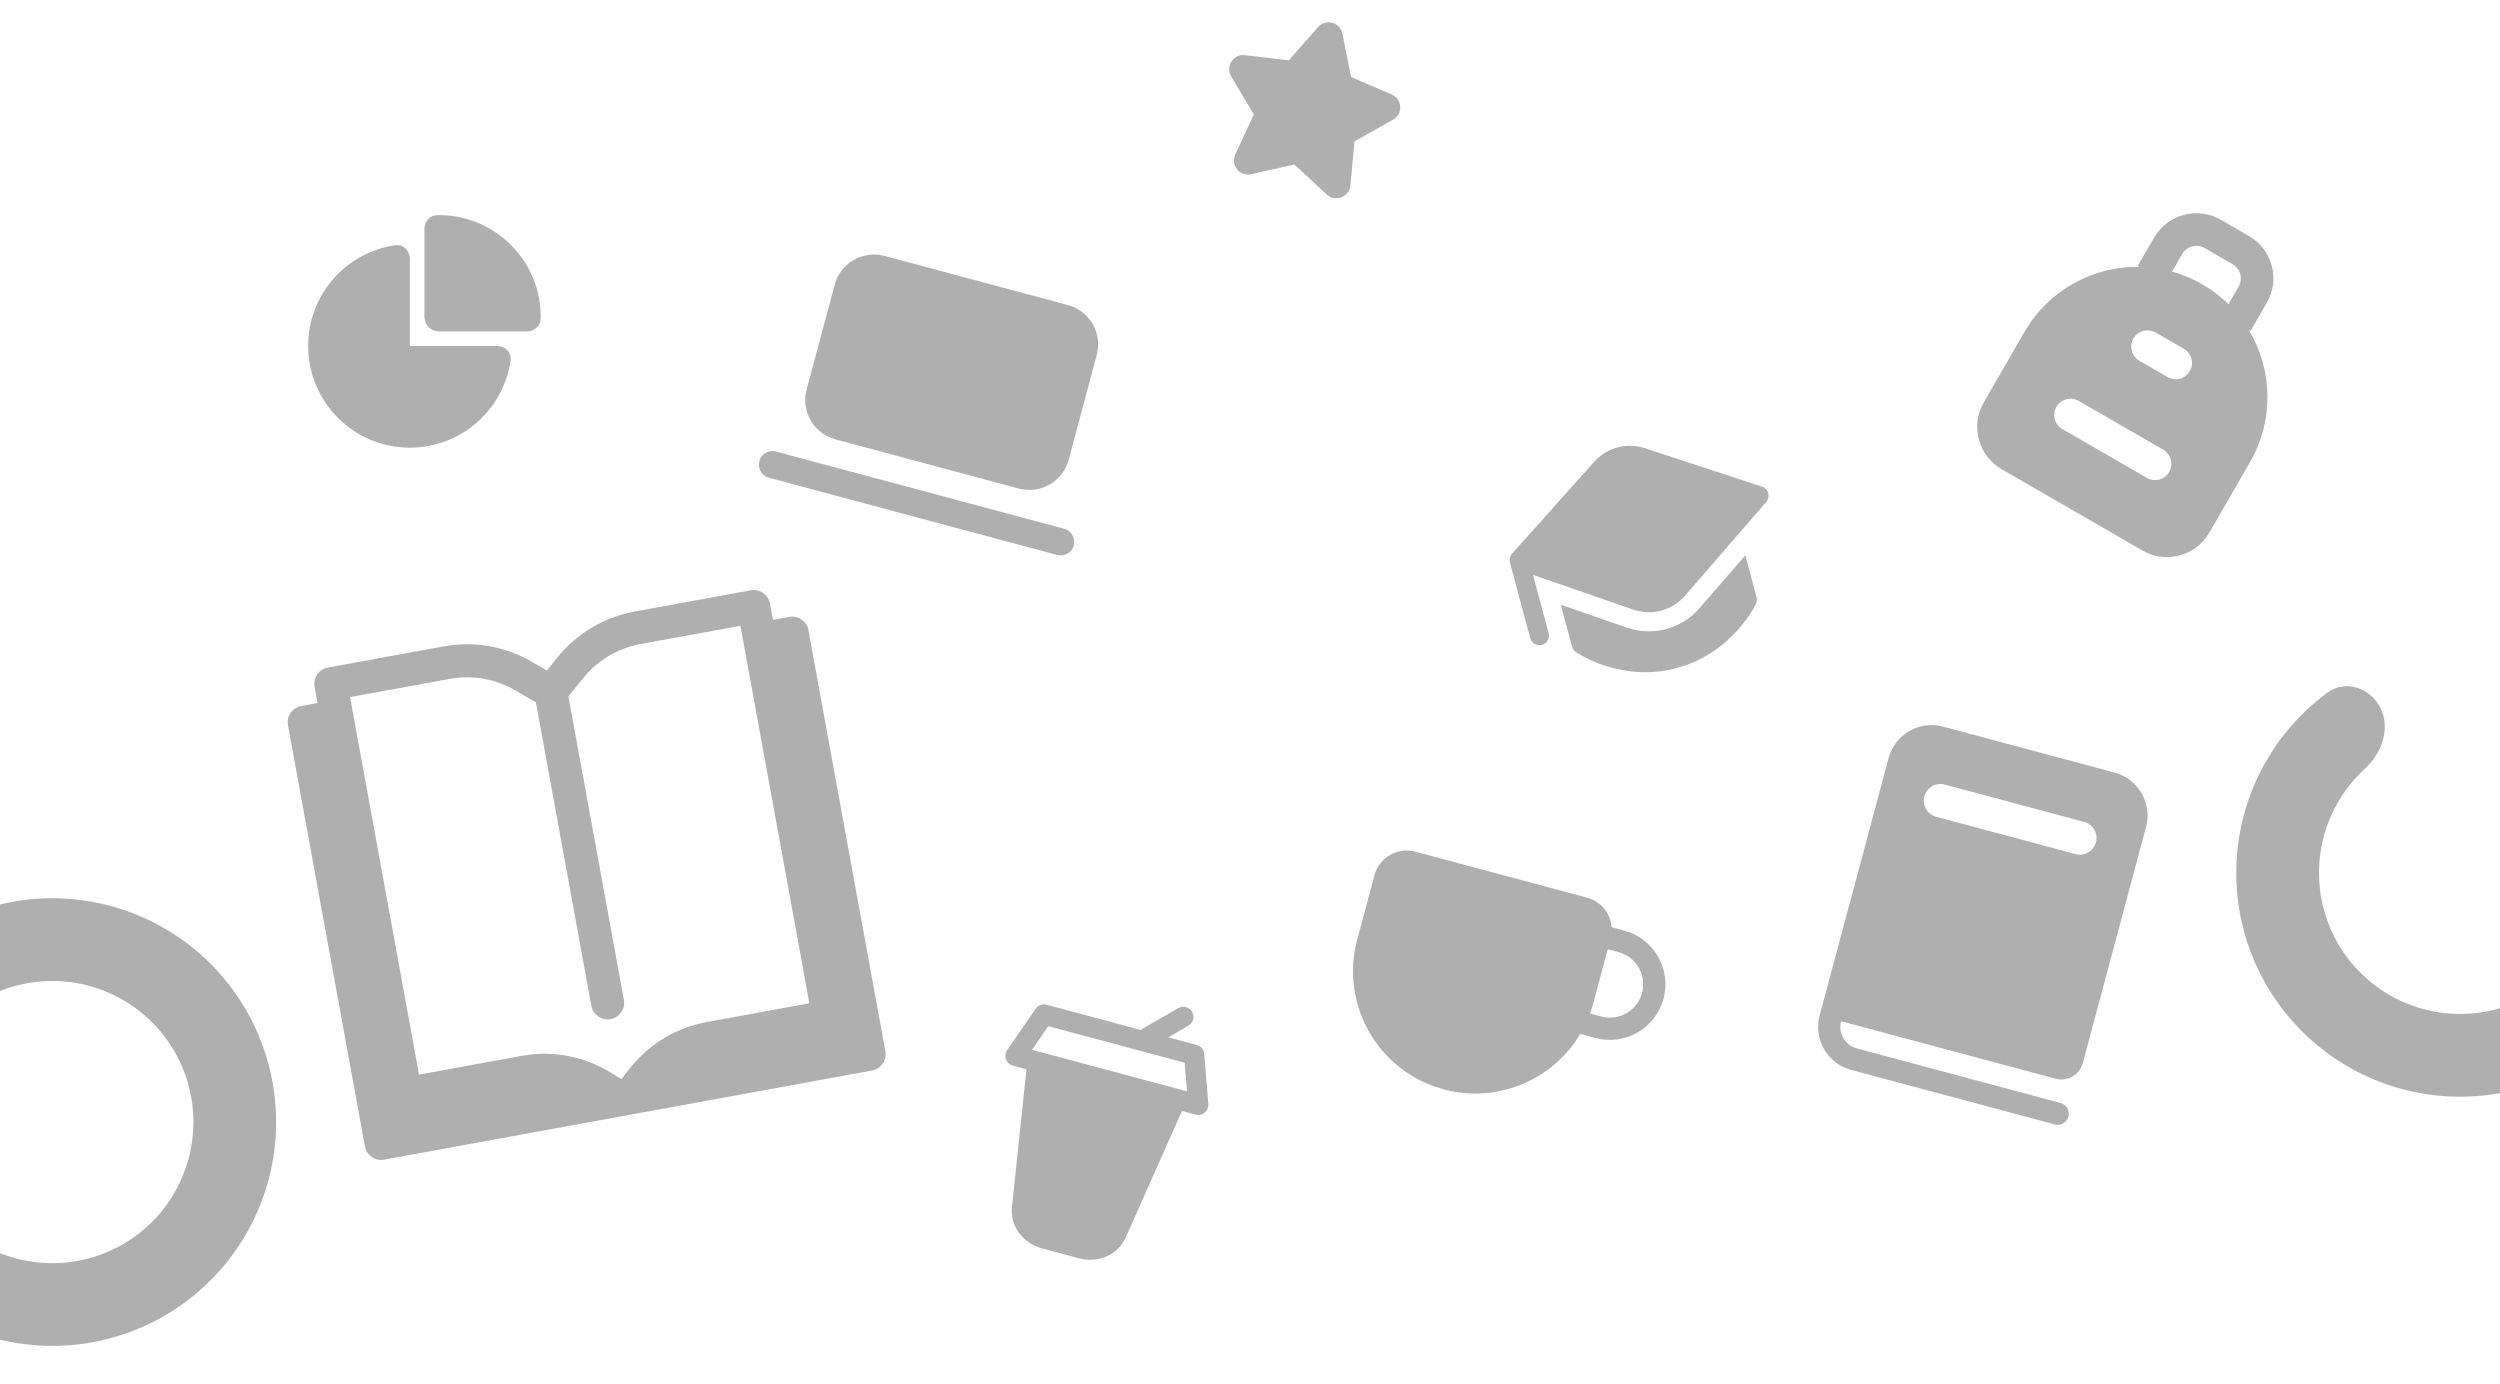
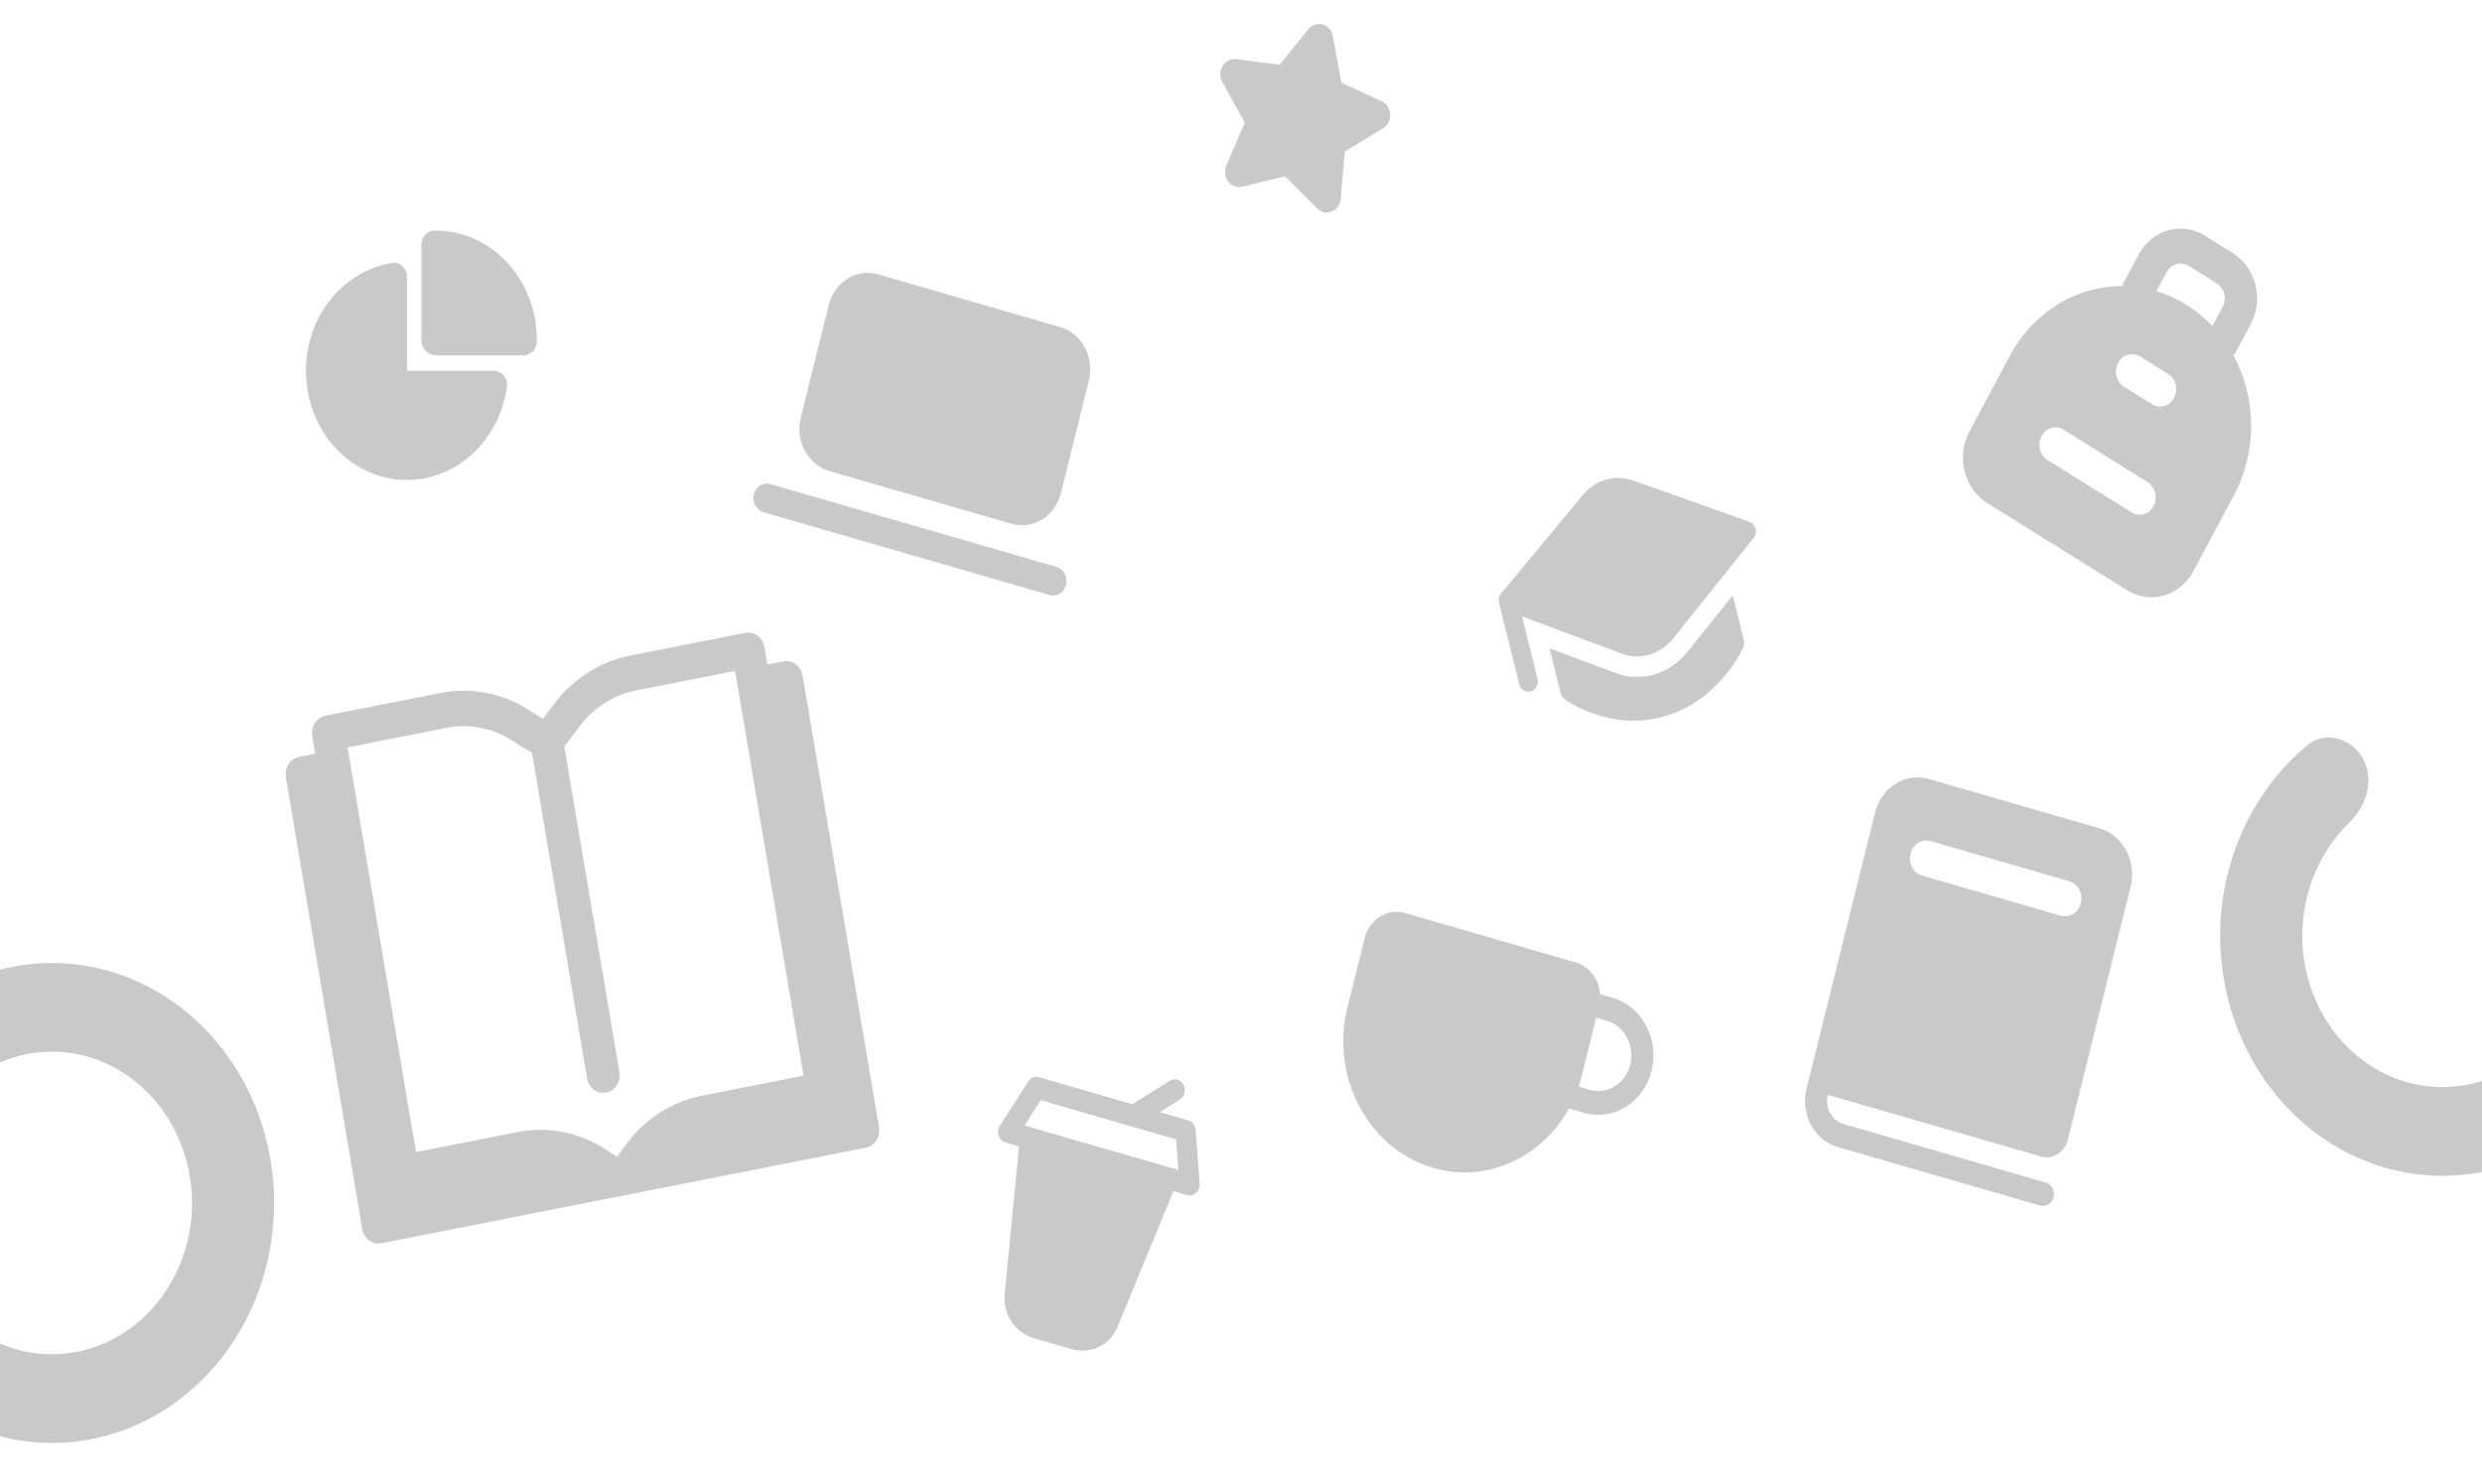
- <svg xmlns="http://www.w3.org/2000/svg" width="430" height="238" viewBox="0 0 430 238" fill="none">
-   <path d="M202.66 173.395C203.494 172.914 204.56 173.199 205.041 174.033C205.523 174.867 205.237 175.934 204.403 176.415L200.927 178.419L205.847 179.737C206.559 179.928 207.074 180.546 207.133 181.28L207.834 189.892C207.932 191.094 206.81 192.03 205.645 191.718L203.299 191.089L193.688 212.7C192.336 215.865 188.937 217.326 185.544 216.417L179.265 214.734C175.872 213.825 173.659 210.86 174.068 207.47L176.552 183.922L174.207 183.294C173.042 182.982 172.538 181.61 173.224 180.618L178.137 173.511C178.556 172.904 179.311 172.627 180.022 172.818L196.165 177.143L202.66 173.395ZM203.757 182.788L180.307 176.504L177.499 180.566L204.158 187.709L203.757 182.788Z" fill="#282828" fill-opacity="0.37" />
-   <path d="M-11.813 169.5C-14.419 166.559 -14.17 161.995 -10.8 159.974C-6.583 157.446 -1.901 155.738 2.999 154.965C10.254 153.821 17.685 154.777 24.415 157.718C31.145 160.66 36.893 165.465 40.981 171.567C45.069 177.669 47.326 184.813 47.486 192.156C47.647 199.499 45.703 206.734 41.885 213.009C38.067 219.283 32.534 224.334 25.939 227.567C19.344 230.799 11.962 232.077 4.664 231.251C-0.266 230.693 -5.018 229.19 -9.341 226.848C-12.796 224.977 -13.243 220.428 -10.769 217.376V217.376C-8.295 214.324 -3.826 213.975 -0.189 215.462C1.866 216.302 4.037 216.86 6.265 217.112C10.865 217.633 15.519 216.827 19.677 214.79C23.834 212.752 27.323 209.567 29.73 205.612C32.136 201.657 33.362 197.095 33.261 192.466C33.16 187.837 31.737 183.333 29.16 179.487C26.582 175.64 22.959 172.611 18.716 170.756C14.474 168.902 9.789 168.3 5.215 169.021C3.001 169.37 0.856 170.023 -1.16 170.951C-4.729 172.595 -9.208 172.442 -11.813 169.5V169.5Z" fill="#282828" fill-opacity="0.37" />
-   <path d="M452.773 160.468C456.483 161.761 458.496 165.864 456.543 169.274C454.594 172.677 452.129 175.774 449.224 178.451C444.568 182.741 438.925 185.816 432.796 187.405C426.668 188.993 420.242 189.046 414.088 187.558C407.934 186.07 402.242 183.087 397.516 178.874C392.79 174.66 389.176 169.346 386.994 163.403C384.813 157.459 384.13 151.069 385.008 144.799C385.886 138.529 388.296 132.572 392.026 127.456C394.353 124.264 397.148 121.461 400.306 119.136C403.47 116.806 407.777 118.337 409.486 121.875V121.875C411.195 125.413 409.609 129.606 406.715 132.264C405.541 133.343 404.471 134.54 403.524 135.838C401.173 139.064 399.653 142.819 399.1 146.772C398.547 150.725 398.977 154.753 400.352 158.5C401.727 162.247 404.006 165.597 406.985 168.253C409.964 170.909 413.552 172.789 417.432 173.727C421.311 174.665 425.363 174.632 429.226 173.631C433.09 172.629 436.647 170.691 439.582 167.986C440.764 166.897 441.83 165.698 442.768 164.407C445.079 161.229 449.062 159.174 452.773 160.468V160.468Z" fill="#282828" fill-opacity="0.37" />
-   <path d="M70.5 44.5V59.5H85.5C86.881 59.5 88.019 60.626 87.824 61.992C86.614 70.477 79.319 77 70.5 77C60.835 77 53 69.165 53 59.5C53 50.681 59.523 43.386 68.007 42.176C69.374 41.981 70.5 43.119 70.5 44.5ZM75.5 37C84.964 37 92.673 44.512 92.99 53.898L93 54.5L92.997 54.84C92.975 55.989 92.058 56.857 90.939 56.984L90.655 57H75.5C74.218 57 73.161 56.035 73.017 54.792L73 54.5V39.345C73 38.101 73.916 37.027 75.159 37.003L75.5 37Z" fill="#282828" fill-opacity="0.37" />
-   <path d="M143.566 48.969C144.567 45.235 148.405 43.019 152.14 44.02L183.693 52.474C187.427 53.475 189.643 57.313 188.643 61.047L183.812 79.078C182.811 82.812 178.972 85.028 175.238 84.028L143.685 75.573C139.951 74.573 137.734 70.734 138.735 67L143.566 48.969Z" fill="#282828" fill-opacity="0.37" />
-   <path d="M133.462 77.665C132.217 77.332 130.937 78.07 130.604 79.315C130.27 80.56 131.009 81.839 132.254 82.173L181.838 95.459C183.083 95.792 184.362 95.053 184.696 93.809C185.029 92.564 184.29 91.285 183.046 90.951L133.462 77.665Z" fill="#282828" fill-opacity="0.37" />
-   <path d="M368 45.898L367.699 45.724L370.499 40.875C372.819 36.857 377.956 35.48 381.974 37.8L386.824 40.6C390.842 42.92 392.218 48.057 389.898 52.075L387.098 56.924L386.798 56.751C390.851 63.503 391.215 72.195 386.998 79.499L379.998 91.623C377.678 95.64 372.541 97.017 368.523 94.697L344.275 80.697C340.257 78.378 338.88 73.24 341.2 69.223L348.2 57.099C352.417 49.795 360.126 45.764 368 45.898ZM375.349 43.675L373.596 46.711C375.377 47.207 377.124 47.933 378.799 48.9C380.474 49.866 381.976 51.017 383.296 52.311L385.049 49.275C385.822 47.935 385.363 46.223 384.024 45.45L379.174 42.65C377.835 41.877 376.122 42.335 375.349 43.675ZM366.949 58.224C366.176 59.563 366.635 61.276 367.974 62.049L372.824 64.849C374.163 65.622 375.876 65.163 376.649 63.824C377.422 62.485 376.963 60.772 375.624 59.999L370.774 57.199C369.435 56.426 367.722 56.885 366.949 58.224ZM357.524 68.948C356.185 68.175 354.473 68.634 353.699 69.973C352.926 71.312 353.385 73.025 354.724 73.798L369.274 82.198C370.613 82.971 372.325 82.512 373.098 81.173C373.872 79.834 373.413 78.121 372.074 77.348L357.524 68.948Z" fill="#282828" fill-opacity="0.37" />
-   <path d="M243.433 146.484C240.374 145.664 237.23 147.48 236.41 150.539L233.442 161.616C230.436 172.833 237.093 184.362 248.309 187.367C257.605 189.858 267.116 185.712 271.811 177.834L274.422 178.534C279.52 179.9 284.761 176.874 286.127 171.776C287.493 166.677 284.467 161.437 279.369 160.071L277.207 159.492C277.024 157.137 275.385 155.046 272.973 154.399L243.433 146.484ZM276.533 163.269L278.38 163.763C281.439 164.583 283.254 167.727 282.434 170.786C281.615 173.845 278.47 175.661 275.411 174.841L273.482 174.324C273.7 173.731 273.893 173.122 274.06 172.5L276.533 163.269Z" fill="#282828" fill-opacity="0.37" />
-   <path d="M56.392 114.819L76.316 111.179C81.522 110.229 86.897 111.156 91.445 113.805L94.054 115.324L95.958 112.98C99.275 108.895 103.976 106.127 109.182 105.176L129.126 101.533C130.671 101.251 132.153 102.274 132.435 103.818L132.946 106.615L135.743 106.104C137.288 105.822 138.769 106.845 139.051 108.39L152.282 180.82C152.564 182.365 151.54 183.845 149.995 184.127L66.071 199.457C64.526 199.739 63.045 198.716 62.763 197.172L49.532 124.741C49.25 123.197 50.274 121.716 51.819 121.434L54.617 120.923L54.106 118.126C53.824 116.582 54.847 115.101 56.392 114.819ZM127.351 107.637L110.203 110.769C106.319 111.479 102.827 113.543 100.373 116.564L97.768 119.771L107.306 171.985C107.588 173.529 106.564 175.01 105.019 175.292C103.474 175.575 101.993 174.551 101.711 173.007L92.177 120.811L88.581 118.718C85.218 116.759 81.222 116.063 77.338 116.772L60.212 119.901L72.072 184.832L89.74 181.605C94.587 180.719 99.582 181.514 103.925 183.842L104.915 184.407L106.887 185.598L108.318 183.785C111.375 179.89 115.639 177.165 120.412 176.032L121.522 175.799L139.211 172.568L127.351 107.637Z" fill="#282828" fill-opacity="0.37" />
-   <path d="M274.221 79.41C276.397 76.978 279.806 76.065 282.906 77.083L303.066 83.704C303.589 83.875 303.991 84.296 304.137 84.826C304.284 85.356 304.156 85.924 303.796 86.34L289.821 102.47C287.622 105.008 284.099 105.952 280.926 104.854L263.683 98.885L266.369 108.907C266.603 109.783 266.083 110.684 265.207 110.919C264.33 111.154 263.43 110.633 263.195 109.757L259.793 97.062C259.779 97.008 259.767 96.954 259.758 96.901C259.738 96.846 259.72 96.79 259.705 96.732C259.567 96.2 259.704 95.634 260.071 95.224L274.221 79.41Z" fill="#282828" fill-opacity="0.37" />
-   <path d="M270.393 111.23L268.46 104.015L279.851 107.958C284.294 109.496 289.226 108.175 292.305 104.621L300.197 95.511L302.13 102.726C302.231 103.103 302.195 103.502 302.028 103.855C302.028 103.855 302.028 103.855 300.543 103.151L302.028 103.855L302.025 103.861L302.021 103.87L302.008 103.896L301.965 103.982C301.929 104.053 301.878 104.152 301.811 104.275C301.677 104.522 301.48 104.867 301.216 105.284C300.69 106.116 299.895 107.243 298.803 108.448C296.623 110.855 293.219 113.618 288.388 114.912C283.557 116.207 279.228 115.516 276.136 114.522C274.588 114.024 273.335 113.446 272.463 112.988C272.027 112.759 271.684 112.558 271.444 112.412C271.325 112.339 271.231 112.279 271.164 112.235L271.084 112.182L271.06 112.166L271.052 112.16L271.048 112.158L271.98 110.805C271.046 112.157 271.048 112.158 271.048 112.158C270.728 111.936 270.494 111.607 270.393 111.23Z" fill="#282828" fill-opacity="0.37" />
-   <path d="M334.2 124.977C330.124 123.885 325.934 126.304 324.842 130.38L312.977 174.66C311.885 178.735 314.304 182.925 318.38 184.017L353.435 193.41C354.453 193.683 355.501 193.078 355.774 192.059C356.047 191.04 355.442 189.993 354.423 189.72L319.369 180.327C317.331 179.781 316.121 177.686 316.667 175.648L353.567 185.536C355.605 186.082 357.7 184.872 358.246 182.834L369.122 142.245C370.214 138.169 367.795 133.979 363.719 132.887L334.2 124.977ZM334.495 134.944L358.48 141.371C360.008 141.78 360.915 143.351 360.506 144.88C360.096 146.408 358.525 147.315 356.997 146.906L333.012 140.479C331.484 140.069 330.577 138.498 330.986 136.97C331.396 135.441 332.967 134.534 334.495 134.944Z" fill="#282828" fill-opacity="0.37" />
-   <path d="M226.702 4.663C228.027 3.153 230.508 3.818 230.901 5.788L232.387 13.25L239.378 16.256C241.223 17.05 241.357 19.614 239.605 20.596L232.967 24.317L232.269 31.893C232.084 33.893 229.687 34.814 228.211 33.451L222.622 28.288L215.2 29.965C213.241 30.407 211.625 28.411 212.465 26.587L215.648 19.676L211.76 13.135C210.733 11.409 212.132 9.255 214.127 9.49L221.684 10.382L226.702 4.663Z" fill="#282828" fill-opacity="0.37" />
+ <svg xmlns="http://www.w3.org/2000/svg" width="430" height="257" viewBox="0 0 430 257" fill="none">
+   <path d="M202.66 187.277C203.494 186.757 204.56 187.065 205.041 187.966C205.523 188.867 205.237 190.018 204.403 190.538L200.927 192.703L205.847 194.127C206.559 194.333 207.074 195 207.133 195.793L207.834 205.094C207.932 206.392 206.81 207.403 205.645 207.066L203.299 206.387L193.688 229.729C192.336 233.146 188.937 234.724 185.544 233.743L179.265 231.925C175.872 230.944 173.659 227.741 174.068 224.079L176.552 198.646L174.207 197.968C173.042 197.631 172.538 196.149 173.224 195.078L178.137 187.401C178.556 186.747 179.311 186.447 180.022 186.653L196.165 191.325L202.66 187.277ZM203.757 197.421L180.307 190.635L177.499 195.021L204.158 202.736L203.757 197.421Z" fill="#282828" fill-opacity="0.25" />
+   <path d="M-12.122 182.694C-14.602 179.669 -14.318 175.087 -10.981 172.899C-6.717 170.104 -1.971 168.218 2.999 167.371C10.254 166.136 17.685 167.168 24.415 170.345C31.145 173.522 36.893 178.712 40.981 185.302C45.069 191.893 47.326 199.609 47.486 207.539C47.647 215.47 45.703 223.285 41.885 230.062C38.067 236.838 32.534 242.294 25.939 245.785C19.344 249.276 11.962 250.657 4.664 249.764C-0.443 249.14 -5.36 247.42 -9.807 244.733C-13.064 242.763 -13.435 238.331 -11.092 235.209V235.209C-8.497 231.752 -3.594 231.307 0.305 232.922C2.213 233.712 4.214 234.243 6.265 234.494C10.865 235.056 15.519 234.186 19.677 231.985C23.834 229.784 27.323 226.345 29.73 222.073C32.136 217.801 33.362 212.874 33.261 207.875C33.16 202.875 31.737 198.011 29.16 193.856C26.582 189.701 22.959 186.43 18.716 184.427C14.474 182.424 9.789 181.773 5.215 182.552C3.262 182.885 1.363 183.472 -0.441 184.295C-4.413 186.105 -9.401 186.012 -12.122 182.694V182.694Z" fill="#282828" fill-opacity="0.25" />
+   <path d="M453.08 173.43C456.667 174.781 458.622 178.749 456.889 182.16C454.888 186.098 452.303 189.673 449.224 192.737C444.568 197.37 438.925 200.692 432.796 202.408C426.668 204.124 420.242 204.18 414.088 202.573C407.934 200.966 402.242 197.744 397.516 193.194C392.79 188.643 389.176 182.904 386.994 176.484C384.813 170.065 384.13 163.164 385.008 156.391C385.886 149.619 388.296 143.185 392.026 137.66C394.207 134.429 396.8 131.566 399.717 129.152C403.069 126.377 407.896 128.078 409.677 132.06V132.06C411.309 135.708 409.715 139.923 406.861 142.709C405.629 143.912 404.51 145.253 403.524 146.713C401.173 150.197 399.653 154.253 399.1 158.522C398.547 162.791 398.977 167.142 400.352 171.189C401.727 175.236 404.006 178.854 406.985 181.723C409.964 184.591 413.552 186.622 417.432 187.635C421.311 188.649 425.363 188.613 429.226 187.531C433.09 186.45 436.647 184.356 439.582 181.434C440.78 180.242 441.86 178.927 442.807 177.512C445.077 174.12 449.253 171.989 453.08 173.43V173.43Z" fill="#282828" fill-opacity="0.25" />
+   <path d="M70.5 48.062V64.263H85.5C86.881 64.263 88.019 65.479 87.824 66.956C86.614 76.119 79.319 83.165 70.5 83.165C60.835 83.165 53 74.702 53 64.263C53 54.739 59.523 46.859 68.007 45.553C69.374 45.342 70.5 46.571 70.5 48.062ZM75.5 39.962C84.964 39.962 92.673 48.075 92.99 58.213L93 58.863L92.997 59.231C92.975 60.471 92.058 61.409 90.939 61.546L90.655 61.563H75.5C74.218 61.563 73.161 60.521 73.017 59.178L73 58.863V42.495C73 41.151 73.916 39.991 75.159 39.966L75.5 39.962Z" fill="#282828" fill-opacity="0.25" />
+   <path d="M143.566 52.89C144.567 48.856 148.405 46.463 152.14 47.544L183.693 56.675C187.427 57.756 189.643 61.902 188.643 65.935L183.812 85.409C182.811 89.442 178.972 91.836 175.238 90.755L143.685 81.623C139.951 80.543 137.734 76.397 138.735 72.364L143.566 52.89Z" fill="#282828" fill-opacity="0.25" />
+   <path d="M133.462 83.883C132.217 83.523 130.937 84.321 130.604 85.665C130.27 87.009 131.009 88.391 132.254 88.751L181.838 103.101C183.083 103.461 184.362 102.663 184.696 101.319C185.029 99.975 184.29 98.593 183.046 98.233L133.462 83.883Z" fill="#282828" fill-opacity="0.25" />
+   <path d="M368 49.572L367.699 49.385L370.499 44.147C372.819 39.808 377.956 38.321 381.974 40.826L386.824 43.85C390.842 46.356 392.218 51.904 389.898 56.243L387.098 61.481L386.798 61.294C390.851 68.587 391.215 77.974 386.998 85.863L379.998 98.958C377.678 103.297 372.541 104.784 368.523 102.279L344.275 87.158C340.257 84.653 338.88 79.104 341.2 74.765L348.2 61.67C352.417 53.781 360.126 49.428 368 49.572ZM375.349 47.171L373.596 50.45C375.377 50.986 377.124 51.77 378.799 52.814C380.474 53.858 381.976 55.101 383.296 56.498L385.049 53.219C385.822 51.773 385.363 49.923 384.024 49.088L379.174 46.064C377.835 45.229 376.122 45.725 375.349 47.171ZM366.949 62.885C366.176 64.332 366.635 66.181 367.974 67.016L372.824 70.04C374.163 70.875 375.876 70.38 376.649 68.933C377.422 67.487 376.963 65.637 375.624 64.802L370.774 61.778C369.435 60.943 367.722 61.439 366.949 62.885ZM357.524 74.468C356.185 73.633 354.473 74.129 353.699 75.575C352.926 77.021 353.385 78.871 354.724 79.706L369.274 88.778C370.613 89.614 372.325 89.118 373.098 87.671C373.872 86.225 373.413 84.376 372.074 83.54L357.524 74.468Z" fill="#282828" fill-opacity="0.25" />
+   <path d="M243.433 158.211C240.374 157.326 237.23 159.287 236.41 162.591L233.442 174.555C230.436 186.67 237.093 199.121 248.309 202.368C257.605 205.058 267.116 200.58 271.811 192.071L274.422 192.827C279.52 194.302 284.761 191.034 286.127 185.528C287.493 180.021 284.467 174.361 279.369 172.886L277.207 172.26C277.024 169.717 275.385 167.458 272.973 166.76L243.433 158.211ZM276.533 176.34L278.38 176.874C281.439 177.759 283.254 181.155 282.434 184.459C281.615 187.763 278.47 189.724 275.411 188.838L273.482 188.28C273.7 187.639 273.893 186.982 274.06 186.31L276.533 176.34Z" fill="#282828" fill-opacity="0.25" />
+   <path d="M56.392 124.011L76.316 120.08C81.522 119.053 86.897 120.055 91.445 122.916L94.054 124.557L95.958 122.025C99.275 117.613 103.976 114.623 109.182 113.596L129.126 109.661C130.671 109.357 132.153 110.462 132.435 112.13L132.946 115.15L135.743 114.598C137.288 114.294 138.769 115.399 139.051 117.067L152.282 195.296C152.564 196.964 151.54 198.563 149.995 198.868L66.071 215.425C64.526 215.73 63.045 214.625 62.763 212.957L49.532 134.728C49.25 133.06 50.274 131.46 51.819 131.155L54.617 130.604L54.106 127.583C53.824 125.915 54.847 124.316 56.392 124.011ZM127.351 116.254L110.203 119.637C106.319 120.403 102.827 122.633 100.373 125.896L97.768 129.36L107.306 185.753C107.588 187.421 106.564 189.021 105.019 189.326C103.474 189.631 101.993 188.525 101.711 186.857L92.177 130.483L88.581 128.222C85.218 126.106 81.222 125.355 77.338 126.121L60.212 129.5L72.072 199.629L89.74 196.144C94.587 195.187 99.582 196.046 103.925 198.56L104.915 199.17L106.887 200.456L108.318 198.499C111.375 194.292 115.639 191.348 120.412 190.125L121.522 189.873L139.211 186.384L127.351 116.254Z" fill="#282828" fill-opacity="0.25" />
+   <path d="M274.221 85.767C276.397 83.141 279.806 82.154 282.906 83.254L303.066 90.405C303.589 90.59 303.991 91.045 304.137 91.617C304.284 92.19 304.156 92.803 303.796 93.252L289.821 110.673C287.622 113.415 284.099 114.434 280.926 113.248L263.683 106.801L266.369 117.626C266.603 118.572 266.083 119.545 265.207 119.799C264.33 120.052 263.43 119.49 263.195 118.544L259.793 104.833C259.779 104.775 259.767 104.717 259.758 104.658C259.738 104.599 259.72 104.538 259.705 104.476C259.567 103.901 259.704 103.29 260.071 102.847L274.221 85.767Z" fill="#282828" fill-opacity="0.25" />
+   <path d="M270.393 120.135L268.46 112.342L279.851 116.601C284.294 118.262 289.226 116.835 292.305 112.997L300.197 103.158L302.13 110.95C302.231 111.357 302.195 111.789 302.028 112.169C302.028 112.169 302.028 112.169 300.543 111.409L302.028 112.169L302.025 112.176L302.021 112.186L302.008 112.214L301.965 112.307C301.929 112.383 301.878 112.49 301.811 112.623C301.677 112.889 301.48 113.262 301.216 113.712C300.69 114.611 299.895 115.829 298.803 117.131C296.623 119.73 293.219 122.714 288.388 124.112C283.557 125.51 279.228 124.764 276.136 123.69C274.588 123.153 273.335 122.528 272.463 122.033C272.027 121.786 271.684 121.569 271.444 121.411C271.325 121.332 271.231 121.268 271.164 121.221L271.084 121.164L271.06 121.146L271.052 121.14L271.048 121.137L271.98 119.676C271.046 121.136 271.048 121.137 271.048 121.137C270.728 120.898 270.494 120.542 270.393 120.135Z" fill="#282828" fill-opacity="0.25" />
+   <path d="M334.2 134.983C330.124 133.803 325.934 136.416 324.842 140.818L312.977 188.642C311.885 193.045 314.304 197.569 318.38 198.749L353.435 208.894C354.453 209.189 355.501 208.535 355.774 207.435C356.047 206.335 355.442 205.203 354.423 204.908L319.369 194.763C317.331 194.174 316.121 191.911 316.667 189.71L353.567 200.389C355.605 200.979 357.7 199.673 358.246 197.472L369.122 153.632C370.214 149.23 367.795 144.705 363.719 143.526L334.2 134.983ZM334.495 145.747L358.48 152.688C360.008 153.131 360.915 154.828 360.506 156.478C360.096 158.129 358.525 159.109 356.997 158.666L333.012 151.725C331.484 151.283 330.577 149.586 330.986 147.935C331.396 146.284 332.967 145.305 334.495 145.747Z" fill="#282828" fill-opacity="0.25" />
+   <path d="M226.702 5.036C228.027 3.406 230.508 4.124 230.901 6.251L232.387 14.311L239.378 17.558C241.223 18.415 241.357 21.185 239.605 22.245L232.967 26.263L232.269 34.447C232.084 36.607 229.687 37.601 228.211 36.129L222.622 30.552L215.2 32.364C213.241 32.842 211.625 30.686 212.465 28.716L215.648 21.251L211.76 14.187C210.733 12.322 212.132 9.996 214.127 10.25L221.684 11.213L226.702 5.036Z" fill="#282828" fill-opacity="0.25" />
</svg>
